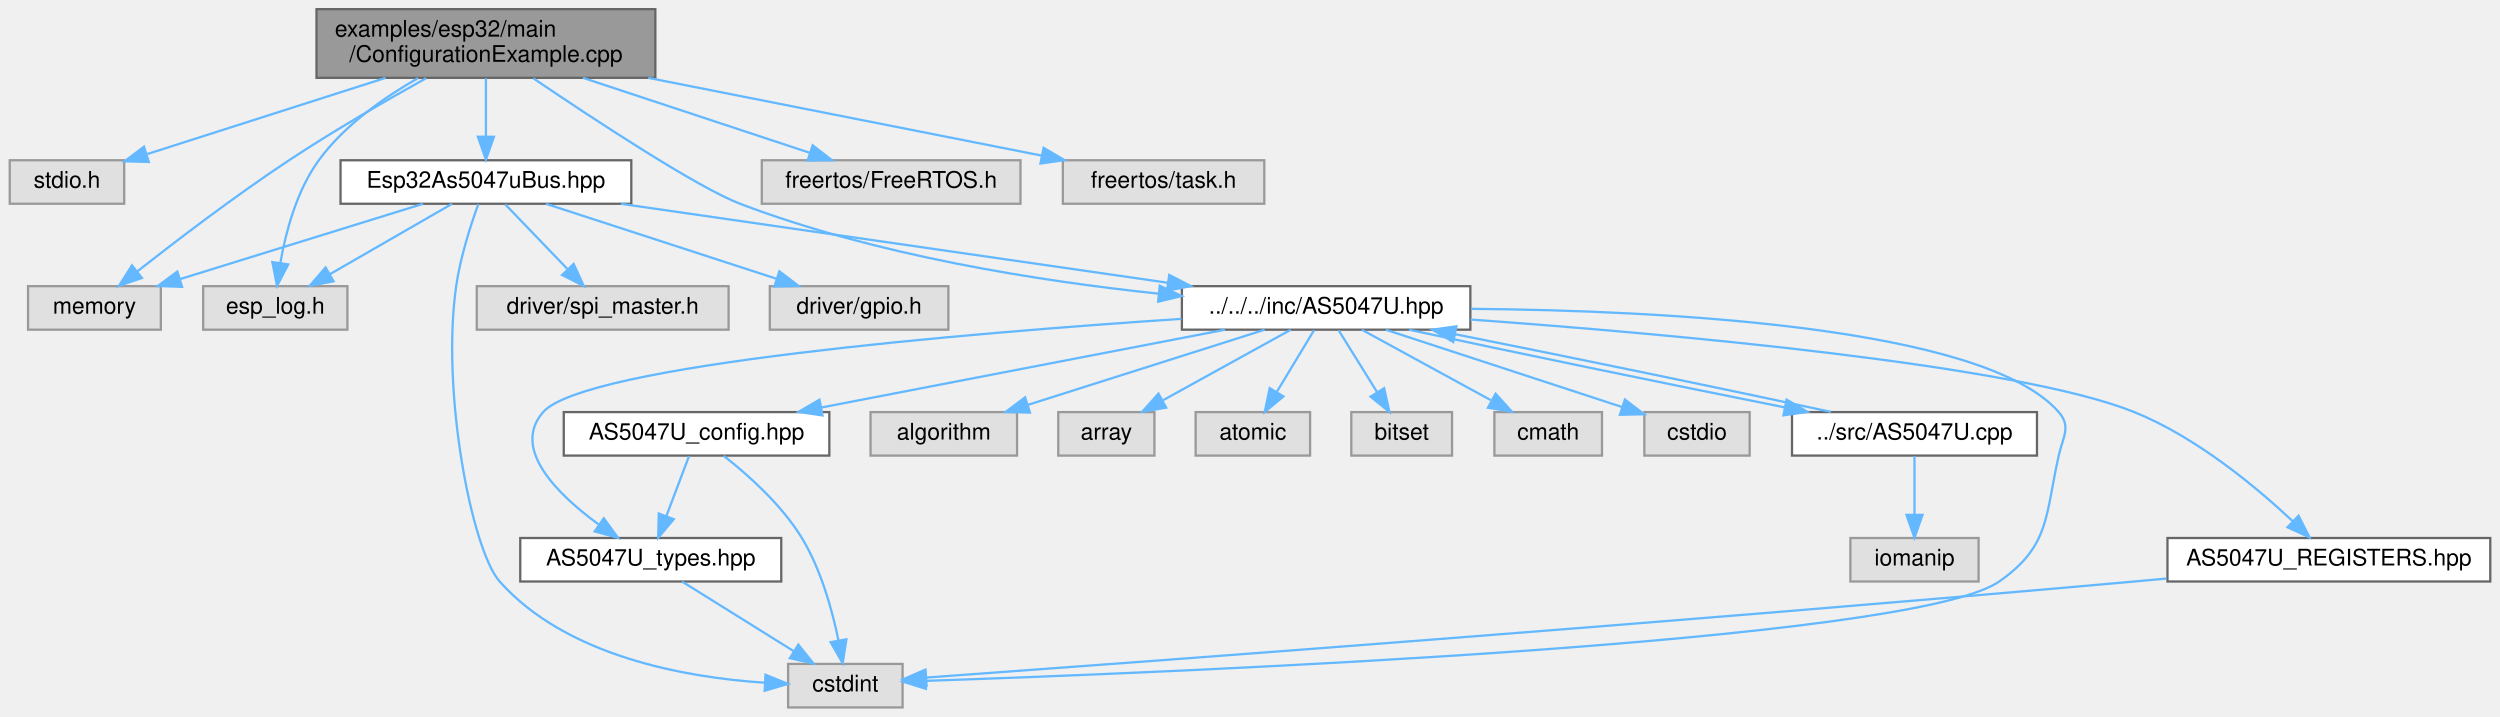
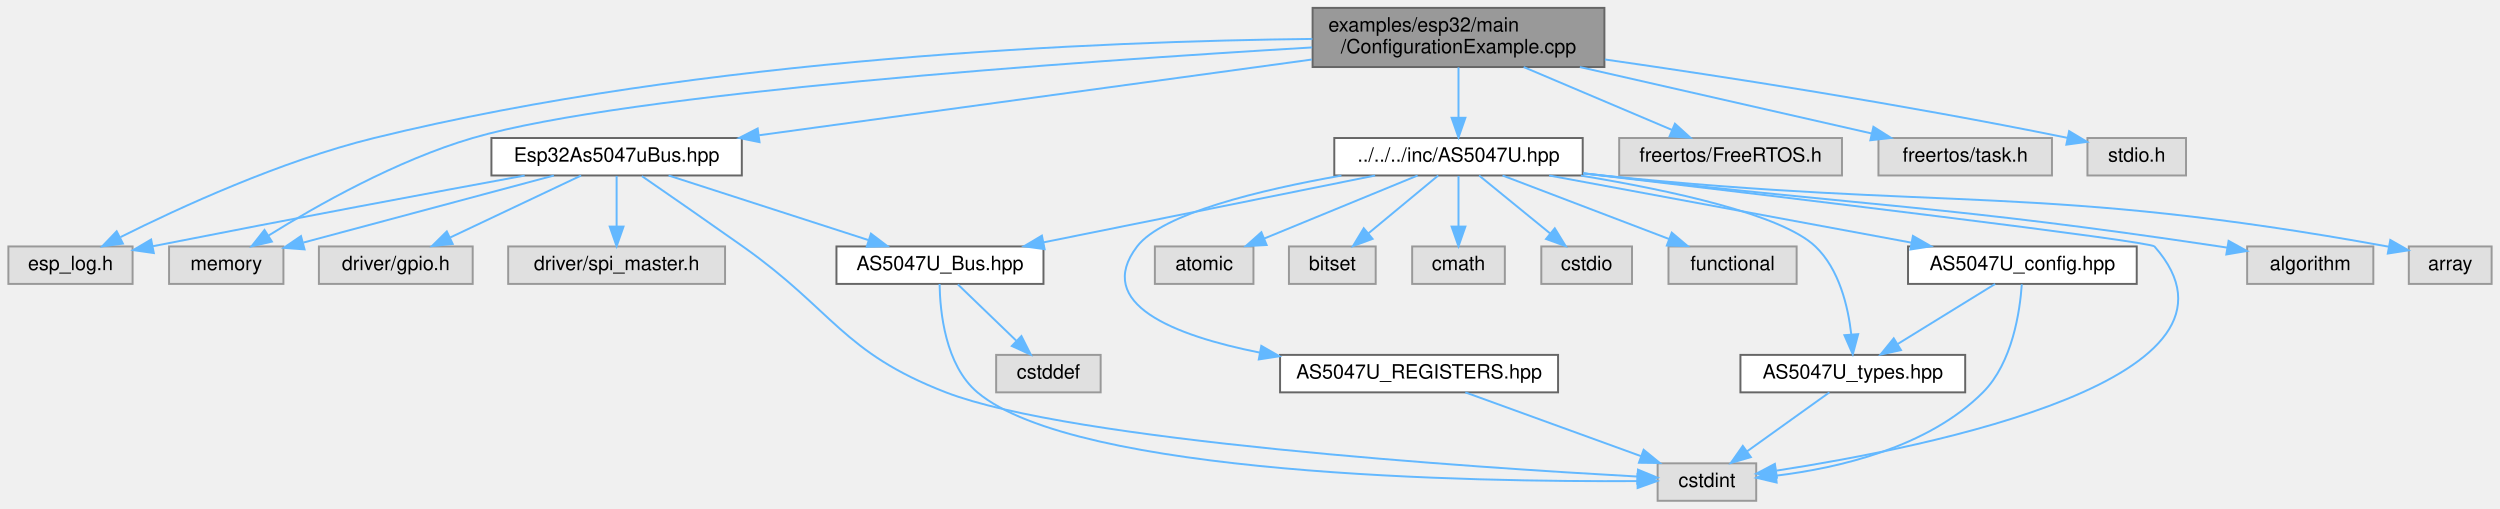
- <svg xmlns="http://www.w3.org/2000/svg" xmlns:xlink="http://www.w3.org/1999/xlink" width="1092pt" height="313pt" viewBox="0.00 0.00 1091.50 313.00">
-   <g id="graph0" class="graph" transform="scale(1 1) rotate(0) translate(4 309)">
+ <svg xmlns="http://www.w3.org/2000/svg" xmlns:xlink="http://www.w3.org/1999/xlink" width="1268pt" height="258pt" viewBox="0.00 0.00 1267.50 258.00">
+   <g id="graph0" class="graph" transform="scale(1 1) rotate(0) translate(4 254)">
    <g id="Node000001" class="node">
      <g id="a_Node000001">
        <a xlink:title="Configuration example with ABI, UVW, and PWM setup.">
-           <polygon fill="#999999" stroke="#666666" points="282,-305 134,-305 134,-275 282,-275 282,-305" />
-           <text text-anchor="start" x="142" y="-293" font-family="Helvetica,sans-Serif" font-size="10.00">examples/esp32/main</text>
-           <text text-anchor="middle" x="208" y="-282" font-family="Helvetica,sans-Serif" font-size="10.00">/ConfigurationExample.cpp</text>
+           <polygon fill="#999999" stroke="#666666" points="809.5,-250 661.5,-250 661.5,-220 809.5,-220 809.5,-250" />
+           <text text-anchor="start" x="669.5" y="-238" font-family="Helvetica,sans-Serif" font-size="10.00">examples/esp32/main</text>
+           <text text-anchor="middle" x="735.5" y="-227" font-family="Helvetica,sans-Serif" font-size="10.00">/ConfigurationExample.cpp</text>
        </a>
      </g>
    </g>
    <g id="Node000002" class="node">
      <g id="a_Node000002">
        <a xlink:title=" ">
-           <polygon fill="#e0e0e0" stroke="#999999" points="50,-239 0,-239 0,-220 50,-220 50,-239" />
-           <text text-anchor="middle" x="25" y="-227" font-family="Helvetica,sans-Serif" font-size="10.00">stdio.h</text>
+           <polygon fill="#e0e0e0" stroke="#999999" points="63,-129 0,-129 0,-110 63,-110 63,-129" />
+           <text text-anchor="middle" x="31.5" y="-117" font-family="Helvetica,sans-Serif" font-size="10.00">esp_log.h</text>
        </a>
      </g>
    </g>
    <g id="edge1_Node000001_Node000002" class="edge">
      <g id="a_edge1_Node000001_Node000002">
        <a xlink:title=" ">
-           <path fill="none" stroke="#63b8ff" d="M164.17,-274.99C132.29,-264.8 89.71,-251.18 60.07,-241.71" />
-           <polygon fill="#63b8ff" stroke="#63b8ff" points="60.76,-238.26 50.17,-238.55 58.63,-244.93 60.76,-238.26" />
+           <path fill="none" stroke="#63b8ff" d="M661.39,-234.26C554.66,-233.07 352.17,-224.94 185.5,-184 138.32,-172.41 86.73,-148.68 56.85,-133.74" />
+           <polygon fill="#63b8ff" stroke="#63b8ff" points="58.09,-130.44 47.59,-129.04 54.92,-136.69 58.09,-130.44" />
        </a>
      </g>
    </g>
    <g id="Node000003" class="node">
      <g id="a_Node000003">
        <a xlink:title=" ">
-           <polygon fill="#e0e0e0" stroke="#999999" points="66,-184 8,-184 8,-165 66,-165 66,-184" />
-           <text text-anchor="middle" x="37" y="-172" font-family="Helvetica,sans-Serif" font-size="10.00">memory</text>
+           <polygon fill="#e0e0e0" stroke="#999999" points="930,-184 817,-184 817,-165 930,-165 930,-184" />
+           <text text-anchor="middle" x="873.5" y="-172" font-family="Helvetica,sans-Serif" font-size="10.00">freertos/FreeRTOS.h</text>
        </a>
      </g>
    </g>
    <g id="edge2_Node000001_Node000003" class="edge">
      <g id="a_edge2_Node000001_Node000003">
        <a xlink:title=" ">
-           <path fill="none" stroke="#63b8ff" d="M181.94,-274.88C164.64,-265.25 141.59,-251.95 122,-239 98.45,-223.43 72.63,-203.74 55.7,-190.45" />
-           <polygon fill="#63b8ff" stroke="#63b8ff" points="57.73,-187.59 47.71,-184.13 53.39,-193.08 57.73,-187.59" />
+           <path fill="none" stroke="#63b8ff" d="M768.55,-219.99C791.48,-210.27 821.74,-197.44 843.88,-188.06" />
+           <polygon fill="#63b8ff" stroke="#63b8ff" points="845.28,-191.26 853.12,-184.14 842.55,-184.82 845.28,-191.26" />
        </a>
      </g>
    </g>
    <g id="Node000004" class="node">
      <g id="a_Node000004">
        <a xlink:title=" ">
-           <polygon fill="#e0e0e0" stroke="#999999" points="441.5,-239 328.5,-239 328.5,-220 441.5,-220 441.5,-239" />
-           <text text-anchor="middle" x="385" y="-227" font-family="Helvetica,sans-Serif" font-size="10.00">freertos/FreeRTOS.h</text>
+           <polygon fill="#e0e0e0" stroke="#999999" points="1036.5,-184 948.5,-184 948.5,-165 1036.5,-165 1036.5,-184" />
+           <text text-anchor="middle" x="992.5" y="-172" font-family="Helvetica,sans-Serif" font-size="10.00">freertos/task.h</text>
        </a>
      </g>
    </g>
    <g id="edge3_Node000001_Node000004" class="edge">
      <g id="a_edge3_Node000001_Node000004">
        <a xlink:title=" ">
-           <path fill="none" stroke="#63b8ff" d="M250.4,-274.99C280.68,-264.98 320.95,-251.67 349.53,-242.22" />
-           <polygon fill="#63b8ff" stroke="#63b8ff" points="350.72,-245.52 359.12,-239.05 348.53,-238.87 350.72,-245.52" />
+           <path fill="none" stroke="#63b8ff" d="M797.06,-219.99C842.47,-209.65 903.35,-195.79 945.02,-186.31" />
+           <polygon fill="#63b8ff" stroke="#63b8ff" points="945.95,-189.69 954.92,-184.05 944.4,-182.86 945.95,-189.69" />
        </a>
      </g>
    </g>
    <g id="Node000005" class="node">
      <g id="a_Node000005">
        <a xlink:title=" ">
-           <polygon fill="#e0e0e0" stroke="#999999" points="548,-239 460,-239 460,-220 548,-220 548,-239" />
-           <text text-anchor="middle" x="504" y="-227" font-family="Helvetica,sans-Serif" font-size="10.00">freertos/task.h</text>
+           <polygon fill="#e0e0e0" stroke="#999999" points="139.5,-129 81.5,-129 81.5,-110 139.5,-110 139.5,-129" />
+           <text text-anchor="middle" x="110.5" y="-117" font-family="Helvetica,sans-Serif" font-size="10.00">memory</text>
        </a>
      </g>
    </g>
    <g id="edge4_Node000001_Node000005" class="edge">
      <g id="a_edge4_Node000001_Node000005">
        <a xlink:title=" ">
-           <path fill="none" stroke="#63b8ff" d="M278.9,-274.99C331.75,-264.54 402.8,-250.5 450.84,-241.01" />
-           <polygon fill="#63b8ff" stroke="#63b8ff" points="451.59,-244.43 460.72,-239.05 450.23,-237.56 451.59,-244.43" />
+           <path fill="none" stroke="#63b8ff" d="M661.26,-229.94C542.03,-222.86 313.36,-206.8 235.5,-184 196.94,-172.71 156.13,-149.57 132.01,-134.57" />
+           <polygon fill="#63b8ff" stroke="#63b8ff" points="133.65,-131.46 123.33,-129.06 129.9,-137.37 133.65,-131.46" />
        </a>
      </g>
    </g>
    <g id="Node000006" class="node">
      <g id="a_Node000006">
        <a xlink:title=" ">
-           <polygon fill="#e0e0e0" stroke="#999999" points="147.5,-184 84.5,-184 84.5,-165 147.5,-165 147.5,-184" />
-           <text text-anchor="middle" x="116" y="-172" font-family="Helvetica,sans-Serif" font-size="10.00">esp_log.h</text>
+           <polygon fill="#e0e0e0" stroke="#999999" points="1104.5,-184 1054.5,-184 1054.5,-165 1104.5,-165 1104.5,-184" />
+           <text text-anchor="middle" x="1079.5" y="-172" font-family="Helvetica,sans-Serif" font-size="10.00">stdio.h</text>
        </a>
      </g>
    </g>
    <g id="edge5_Node000001_Node000006" class="edge">
      <g id="a_edge5_Node000001_Node000006">
        <a xlink:title=" ">
-           <path fill="none" stroke="#63b8ff" d="M178.38,-274.89C163.43,-266.4 146.14,-254.26 135,-239 125.35,-225.78 120.56,-207.66 118.21,-194.16" />
-           <polygon fill="#63b8ff" stroke="#63b8ff" points="121.65,-193.5 116.75,-184.11 114.72,-194.51 121.65,-193.5" />
+           <path fill="none" stroke="#63b8ff" d="M809.73,-223.84C870.4,-215.12 958.56,-201.5 1044.39,-184.08" />
+           <polygon fill="#63b8ff" stroke="#63b8ff" points="1045.21,-187.49 1054.3,-182.05 1043.8,-180.63 1045.21,-187.49" />
        </a>
      </g>
    </g>
    <g id="Node000007" class="node">
      <g id="a_Node000007">
        <a xlink:href="AS5047U_8hpp.html" target="_top" xlink:title="Driver for AMS AS5047U Magnetic Rotary Position Sensor (C++21).">
-           <polygon fill="white" stroke="#666666" points="638,-184 512,-184 512,-165 638,-165 638,-184" />
-           <text text-anchor="middle" x="575" y="-172" font-family="Helvetica,sans-Serif" font-size="10.00">../../../inc/AS5047U.hpp</text>
+           <polygon fill="white" stroke="#666666" points="798.5,-184 672.5,-184 672.5,-165 798.5,-165 798.5,-184" />
+           <text text-anchor="middle" x="735.5" y="-172" font-family="Helvetica,sans-Serif" font-size="10.00">../../../inc/AS5047U.hpp</text>
        </a>
      </g>
    </g>
    <g id="edge6_Node000001_Node000007" class="edge">
      <g id="a_edge6_Node000001_Node000007">
        <a xlink:title=" ">
-           <path fill="none" stroke="#63b8ff" d="M228.73,-274.77C255.39,-256.72 300.45,-227.07 319,-220 378.18,-197.44 449.44,-186.25 501.74,-180.73" />
-           <polygon fill="#63b8ff" stroke="#63b8ff" points="502.33,-184.19 511.93,-179.7 501.63,-177.22 502.33,-184.19" />
+           <path fill="none" stroke="#63b8ff" d="M735.5,-219.84C735.5,-212.21 735.5,-202.7 735.5,-194.45" />
+           <polygon fill="#63b8ff" stroke="#63b8ff" points="739,-194.27 735.5,-184.27 732,-194.27 739,-194.27" />
+         </a>
+       </g>
+     </g>
+     <g id="Node000021" class="node">
+       <g id="a_Node000021">
+         <a xlink:href="Esp32As5047uBus_8hpp.html" target="_top" xlink:title="ESP32 SPI transport implementation for AS5047U driver.">
+           <polygon fill="white" stroke="#666666" points="372,-184 245,-184 245,-165 372,-165 372,-184" />
+           <text text-anchor="middle" x="308.5" y="-172" font-family="Helvetica,sans-Serif" font-size="10.00">Esp32As5047uBus.hpp</text>
+         </a>
+       </g>
+     </g>
+     <g id="edge25_Node000001_Node000021" class="edge">
+       <g id="a_edge25_Node000001_Node000021">
+         <a xlink:title=" ">
+           <path fill="none" stroke="#63b8ff" d="M661.12,-223.81C582.34,-213.02 458.8,-196.09 380.82,-185.41" />
+           <polygon fill="#63b8ff" stroke="#63b8ff" points="380.98,-181.9 370.6,-184.01 380.03,-188.83 380.98,-181.9" />
+         </a>
+       </g>
+     </g>
+     <g id="Node000008" class="node">
+       <g id="a_Node000008">
+         <a xlink:href="AS5047U__Bus_8hpp.html" target="_top" xlink:title="CRTP-based SPI bus interface for AS5047U driver.">
+           <polygon fill="white" stroke="#666666" points="525,-129 420,-129 420,-110 525,-110 525,-129" />
+           <text text-anchor="middle" x="472.5" y="-117" font-family="Helvetica,sans-Serif" font-size="10.00">AS5047U_Bus.hpp</text>
+         </a>
+       </g>
+     </g>
+     <g id="edge7_Node000007_Node000008" class="edge">
+       <g id="a_edge7_Node000007_Node000008">
+         <a xlink:title=" ">
+           <path fill="none" stroke="#63b8ff" d="M693.24,-164.98C647.46,-155.76 574.36,-141.03 524.95,-131.07" />
+           <polygon fill="#63b8ff" stroke="#63b8ff" points="525.58,-127.63 515.09,-129.08 524.2,-134.49 525.58,-127.63" />
+         </a>
+       </g>
+     </g>
+     <g id="Node000010" class="node">
+       <g id="a_Node000010">
+         <a xlink:title=" ">
+           <polygon fill="#e0e0e0" stroke="#999999" points="886.5,-19 836.5,-19 836.5,0 886.5,0 886.5,-19" />
+           <text text-anchor="middle" x="861.5" y="-7" font-family="Helvetica,sans-Serif" font-size="10.00">cstdint</text>
+         </a>
+       </g>
+     </g>
+     <g id="edge17_Node000007_Node000010" class="edge">
+       <g id="a_edge17_Node000007_Node000010">
+         <a xlink:title=" ">
+           <path fill="none" stroke="#63b8ff" d="M798.9,-166.04C899.86,-154.08 1086.12,-131.7 1088.5,-129 1147.54,-62.04 974.29,-27.22 896.84,-15.31" />
+           <polygon fill="#63b8ff" stroke="#63b8ff" points="896.99,-11.8 886.58,-13.78 895.96,-18.72 896.99,-11.8" />
+         </a>
+       </g>
+     </g>
+     <g id="Node000011" class="node">
+       <g id="a_Node000011">
+         <a xlink:href="AS5047U__REGISTERS_8hpp.html" target="_top" xlink:title="Register definitions for the AS5047U Rotary Position Sensor.">
+           <polygon fill="white" stroke="#666666" points="786,-74 645,-74 645,-55 786,-55 786,-74" />
+           <text text-anchor="middle" x="715.5" y="-62" font-family="Helvetica,sans-Serif" font-size="10.00">AS5047U_REGISTERS.hpp</text>
+         </a>
+       </g>
+     </g>
+     <g id="edge10_Node000007_Node000011" class="edge">
+       <g id="a_edge10_Node000007_Node000011">
+         <a xlink:title=" ">
+           <path fill="none" stroke="#63b8ff" d="M676.13,-164.96C634.94,-157.68 585.27,-145.73 572.5,-129 550.28,-99.9 591.11,-83.84 634.75,-75.15" />
+           <polygon fill="#63b8ff" stroke="#63b8ff" points="635.49,-78.58 644.68,-73.31 634.21,-71.69 635.49,-78.58" />
+         </a>
+       </g>
+     </g>
+     <g id="Node000012" class="node">
+       <g id="a_Node000012">
+         <a xlink:title=" ">
+           <polygon fill="#e0e0e0" stroke="#999999" points="1199.5,-129 1135.5,-129 1135.5,-110 1199.5,-110 1199.5,-129" />
+           <text text-anchor="middle" x="1167.5" y="-117" font-family="Helvetica,sans-Serif" font-size="10.00">algorithm</text>
+         </a>
+       </g>
+     </g>
+     <g id="edge12_Node000007_Node000012" class="edge">
+       <g id="a_edge12_Node000007_Node000012">
+         <a xlink:title=" ">
+           <path fill="none" stroke="#63b8ff" d="M798.81,-166.12C802.09,-165.74 805.33,-165.37 808.5,-165 947.6,-148.9 983.02,-149.73 1121.5,-129 1122.77,-128.81 1124.05,-128.61 1125.34,-128.41" />
+           <polygon fill="#63b8ff" stroke="#63b8ff" points="1126.09,-131.83 1135.38,-126.72 1124.94,-124.93 1126.09,-131.83" />
+         </a>
+       </g>
+     </g>
+     <g id="Node000013" class="node">
+       <g id="a_Node000013">
+         <a xlink:title=" ">
+           <polygon fill="#e0e0e0" stroke="#999999" points="1259.5,-129 1217.5,-129 1217.5,-110 1259.5,-110 1259.5,-129" />
+           <text text-anchor="middle" x="1238.5" y="-117" font-family="Helvetica,sans-Serif" font-size="10.00">array</text>
+         </a>
+       </g>
+     </g>
+     <g id="edge13_Node000007_Node000013" class="edge">
+       <g id="a_edge13_Node000007_Node000013">
+         <a xlink:title=" ">
+           <path fill="none" stroke="#63b8ff" d="M798.8,-166.03C802.08,-165.67 805.33,-165.33 808.5,-165 982.85,-147.01 1031.24,-160.95 1207.45,-128.85" />
+           <polygon fill="#63b8ff" stroke="#63b8ff" points="1208.11,-132.29 1217.31,-127.03 1206.84,-125.4 1208.11,-132.29" />
+         </a>
+       </g>
+     </g>
+     <g id="Node000014" class="node">
+       <g id="a_Node000014">
+         <a xlink:title=" ">
+           <polygon fill="#e0e0e0" stroke="#999999" points="631.5,-129 581.5,-129 581.5,-110 631.5,-110 631.5,-129" />
+           <text text-anchor="middle" x="606.5" y="-117" font-family="Helvetica,sans-Serif" font-size="10.00">atomic</text>
+         </a>
+       </g>
+     </g>
+     <g id="edge14_Node000007_Node000014" class="edge">
+       <g id="a_edge14_Node000007_Node000014">
+         <a xlink:title=" ">
+           <path fill="none" stroke="#63b8ff" d="M714.77,-164.98C693.74,-156.34 660.95,-142.87 636.96,-133.02" />
+           <polygon fill="#63b8ff" stroke="#63b8ff" points="638.18,-129.73 627.6,-129.17 635.52,-136.21 638.18,-129.73" />
+         </a>
+       </g>
+     </g>
+     <g id="Node000015" class="node">
+       <g id="a_Node000015">
+         <a xlink:title=" ">
+           <polygon fill="#e0e0e0" stroke="#999999" points="693.5,-129 649.5,-129 649.5,-110 693.5,-110 693.5,-129" />
+           <text text-anchor="middle" x="671.5" y="-117" font-family="Helvetica,sans-Serif" font-size="10.00">bitset</text>
+         </a>
+       </g>
+     </g>
+     <g id="edge15_Node000007_Node000015" class="edge">
+       <g id="a_edge15_Node000007_Node000015">
+         <a xlink:title=" ">
+           <path fill="none" stroke="#63b8ff" d="M725.22,-164.98C715.66,-157.07 701.22,-145.11 689.72,-135.58" />
+           <polygon fill="#63b8ff" stroke="#63b8ff" points="691.9,-132.85 681.97,-129.17 687.44,-138.24 691.9,-132.85" />
+         </a>
+       </g>
+     </g>
+     <g id="Node000016" class="node">
+       <g id="a_Node000016">
+         <a xlink:title=" ">
+           <polygon fill="#e0e0e0" stroke="#999999" points="759,-129 712,-129 712,-110 759,-110 759,-129" />
+           <text text-anchor="middle" x="735.5" y="-117" font-family="Helvetica,sans-Serif" font-size="10.00">cmath</text>
+         </a>
+       </g>
+     </g>
+     <g id="edge16_Node000007_Node000016" class="edge">
+       <g id="a_edge16_Node000007_Node000016">
+         <a xlink:title=" ">
+           <path fill="none" stroke="#63b8ff" d="M735.5,-164.75C735.5,-157.8 735.5,-147.85 735.5,-139.13" />
+           <polygon fill="#63b8ff" stroke="#63b8ff" points="739,-139.09 735.5,-129.09 732,-139.09 739,-139.09" />
+         </a>
+       </g>
+     </g>
+     <g id="Node000017" class="node">
+       <g id="a_Node000017">
+         <a xlink:title=" ">
+           <polygon fill="#e0e0e0" stroke="#999999" points="823.5,-129 777.5,-129 777.5,-110 823.5,-110 823.5,-129" />
+           <text text-anchor="middle" x="800.5" y="-117" font-family="Helvetica,sans-Serif" font-size="10.00">cstdio</text>
+         </a>
+       </g>
+     </g>
+     <g id="edge18_Node000007_Node000017" class="edge">
+       <g id="a_edge18_Node000007_Node000017">
+         <a xlink:title=" ">
+           <path fill="none" stroke="#63b8ff" d="M745.94,-164.98C755.65,-157.07 770.32,-145.11 782,-135.58" />
+           <polygon fill="#63b8ff" stroke="#63b8ff" points="784.33,-138.2 789.87,-129.17 779.9,-132.78 784.33,-138.2" />
+         </a>
+       </g>
+     </g>
+     <g id="Node000018" class="node">
+       <g id="a_Node000018">
+         <a xlink:title=" ">
+           <polygon fill="#e0e0e0" stroke="#999999" points="907,-129 842,-129 842,-110 907,-110 907,-129" />
+           <text text-anchor="middle" x="874.5" y="-117" font-family="Helvetica,sans-Serif" font-size="10.00">functional</text>
+         </a>
+       </g>
+     </g>
+     <g id="edge19_Node000007_Node000018" class="edge">
+       <g id="a_edge19_Node000007_Node000018">
+         <a xlink:title=" ">
+           <path fill="none" stroke="#63b8ff" d="M757.83,-164.98C780.7,-156.27 816.46,-142.63 842.36,-132.75" />
+           <polygon fill="#63b8ff" stroke="#63b8ff" points="843.66,-136 851.76,-129.17 841.17,-129.46 843.66,-136" />
+         </a>
+       </g>
+     </g>
+     <g id="Node000019" class="node">
+       <g id="a_Node000019">
+         <a xlink:href="AS5047U__types_8hpp.html" target="_top" xlink:title="Type definitions for the AS5047U driver.">
+           <polygon fill="white" stroke="#666666" points="992.5,-74 878.5,-74 878.5,-55 992.5,-55 992.5,-74" />
+           <text text-anchor="middle" x="935.5" y="-62" font-family="Helvetica,sans-Serif" font-size="10.00">AS5047U_types.hpp</text>
+         </a>
+       </g>
+     </g>
+     <g id="edge20_Node000007_Node000019" class="edge">
+       <g id="a_edge20_Node000007_Node000019">
+         <a xlink:title=" ">
+           <path fill="none" stroke="#63b8ff" d="M797.56,-164.93C842.92,-157.47 899.39,-145.28 916.5,-129 928.6,-117.48 933.09,-98.61 934.71,-84.42" />
+           <polygon fill="#63b8ff" stroke="#63b8ff" points="938.21,-84.52 935.48,-74.28 931.23,-83.99 938.21,-84.52" />
        </a>
      </g>
    </g>
    <g id="Node000020" class="node">
      <g id="a_Node000020">
-         <a xlink:href="Esp32As5047uBus_8hpp.html" target="_top" xlink:title="ESP32 SPI transport implementation for AS5047U driver.">
-           <polygon fill="white" stroke="#666666" points="271.5,-239 144.5,-239 144.5,-220 271.5,-220 271.5,-239" />
-           <text text-anchor="middle" x="208" y="-227" font-family="Helvetica,sans-Serif" font-size="10.00">Esp32As5047uBus.hpp</text>
-         </a>
-       </g>
-     </g>
-     <g id="edge24_Node000001_Node000020" class="edge">
-       <g id="a_edge24_Node000001_Node000020">
-         <a xlink:title=" ">
-           <path fill="none" stroke="#63b8ff" d="M208,-274.84C208,-267.21 208,-257.7 208,-249.45" />
-           <polygon fill="#63b8ff" stroke="#63b8ff" points="211.5,-249.27 208,-239.27 204.5,-249.27 211.5,-249.27" />
-         </a>
-       </g>
-     </g>
-     <g id="Node000008" class="node">
-       <g id="a_Node000008">
-         <a xlink:href="AS5047U__REGISTERS_8hpp.html" target="_top" xlink:title="Register definitions for the AS5047U Rotary Position Sensor.">
-           <polygon fill="white" stroke="#666666" points="1083.5,-74 942.5,-74 942.5,-55 1083.5,-55 1083.5,-74" />
-           <text text-anchor="middle" x="1013" y="-62" font-family="Helvetica,sans-Serif" font-size="10.00">AS5047U_REGISTERS.hpp</text>
-         </a>
-       </g>
-     </g>
-     <g id="edge7_Node000007_Node000008" class="edge">
-       <g id="a_edge7_Node000007_Node000008">
-         <a xlink:title=" ">
-           <path fill="none" stroke="#63b8ff" d="M638.05,-169.43C725,-163.16 876.8,-149.66 928,-129 955.06,-118.08 981.17,-96.37 997.15,-81.39" />
-           <polygon fill="#63b8ff" stroke="#63b8ff" points="999.77,-83.73 1004.54,-74.27 994.91,-78.69 999.77,-83.73" />
+         <a xlink:href="AS5047U__config_8hpp.html" target="_top" xlink:title=" ">
+           <polygon fill="white" stroke="#666666" points="1079.5,-129 963.5,-129 963.5,-110 1079.5,-110 1079.5,-129" />
+           <text text-anchor="middle" x="1021.5" y="-117" font-family="Helvetica,sans-Serif" font-size="10.00">AS5047U_config.hpp</text>
+         </a>
+       </g>
+     </g>
+     <g id="edge22_Node000007_Node000020" class="edge">
+       <g id="a_edge22_Node000007_Node000020">
+         <a xlink:title=" ">
+           <path fill="none" stroke="#63b8ff" d="M781.45,-164.98C831.44,-155.72 911.39,-140.9 965.14,-130.94" />
+           <polygon fill="#63b8ff" stroke="#63b8ff" points="965.99,-134.35 975.19,-129.08 964.72,-127.46 965.99,-134.35" />
        </a>
      </g>
    </g>
    <g id="Node000009" class="node">
      <g id="a_Node000009">
        <a xlink:title=" ">
-           <polygon fill="#e0e0e0" stroke="#999999" points="390,-19 340,-19 340,0 390,0 390,-19" />
-           <text text-anchor="middle" x="365" y="-7" font-family="Helvetica,sans-Serif" font-size="10.00">cstdint</text>
-         </a>
-       </g>
-     </g>
-     <g id="edge14_Node000007_Node000009" class="edge">
-       <g id="a_edge14_Node000007_Node000009">
-         <a xlink:title=" ">
-           <path fill="none" stroke="#63b8ff" d="M638.3,-174.1C721.91,-173.38 862.41,-166.44 895,-129 900.54,-122.63 896.85,-118.24 895,-110 889.08,-83.62 891.18,-70.46 869,-55 830.68,-28.3 508.21,-15.25 400.14,-11.6" />
-           <polygon fill="#63b8ff" stroke="#63b8ff" points="400.18,-8.1 390.07,-11.26 399.95,-15.09 400.18,-8.1" />
-         </a>
-       </g>
-     </g>
-     <g id="Node000010" class="node">
-       <g id="a_Node000010">
-         <a xlink:title=" ">
-           <polygon fill="#e0e0e0" stroke="#999999" points="440,-129 376,-129 376,-110 440,-110 440,-129" />
-           <text text-anchor="middle" x="408" y="-117" font-family="Helvetica,sans-Serif" font-size="10.00">algorithm</text>
-         </a>
-       </g>
-     </g>
-     <g id="edge9_Node000007_Node000010" class="edge">
-       <g id="a_edge9_Node000007_Node000010">
-         <a xlink:title=" ">
-           <path fill="none" stroke="#63b8ff" d="M548.17,-164.98C520.13,-156.09 475.95,-142.07 444.7,-132.15" />
-           <polygon fill="#63b8ff" stroke="#63b8ff" points="445.63,-128.77 435.04,-129.08 443.51,-135.44 445.63,-128.77" />
-         </a>
-       </g>
-     </g>
-     <g id="Node000011" class="node">
-       <g id="a_Node000011">
-         <a xlink:title=" ">
-           <polygon fill="#e0e0e0" stroke="#999999" points="500,-129 458,-129 458,-110 500,-110 500,-129" />
-           <text text-anchor="middle" x="479" y="-117" font-family="Helvetica,sans-Serif" font-size="10.00">array</text>
-         </a>
-       </g>
-     </g>
-     <g id="edge10_Node000007_Node000011" class="edge">
-       <g id="a_edge10_Node000007_Node000011">
-         <a xlink:title=" ">
-           <path fill="none" stroke="#63b8ff" d="M559.58,-164.98C544.55,-156.69 521.46,-143.94 503.84,-134.22" />
-           <polygon fill="#63b8ff" stroke="#63b8ff" points="505.15,-130.94 494.7,-129.17 501.77,-137.07 505.15,-130.94" />
-         </a>
-       </g>
-     </g>
-     <g id="Node000012" class="node">
-       <g id="a_Node000012">
-         <a xlink:title=" ">
-           <polygon fill="#e0e0e0" stroke="#999999" points="568,-129 518,-129 518,-110 568,-110 568,-129" />
-           <text text-anchor="middle" x="543" y="-117" font-family="Helvetica,sans-Serif" font-size="10.00">atomic</text>
-         </a>
-       </g>
-     </g>
-     <g id="edge11_Node000007_Node000012" class="edge">
-       <g id="a_edge11_Node000007_Node000012">
-         <a xlink:title=" ">
-           <path fill="none" stroke="#63b8ff" d="M569.72,-164.75C565.29,-157.42 558.84,-146.73 553.38,-137.7" />
-           <polygon fill="#63b8ff" stroke="#63b8ff" points="556.35,-135.84 548.19,-129.09 550.36,-139.46 556.35,-135.84" />
-         </a>
-       </g>
-     </g>
-     <g id="Node000013" class="node">
-       <g id="a_Node000013">
-         <a xlink:title=" ">
-           <polygon fill="#e0e0e0" stroke="#999999" points="630,-129 586,-129 586,-110 630,-110 630,-129" />
-           <text text-anchor="middle" x="608" y="-117" font-family="Helvetica,sans-Serif" font-size="10.00">bitset</text>
-         </a>
-       </g>
-     </g>
-     <g id="edge12_Node000007_Node000013" class="edge">
-       <g id="a_edge12_Node000007_Node000013">
-         <a xlink:title=" ">
-           <path fill="none" stroke="#63b8ff" d="M580.45,-164.75C585.01,-157.42 591.67,-146.73 597.29,-137.7" />
-           <polygon fill="#63b8ff" stroke="#63b8ff" points="600.34,-139.43 602.65,-129.09 594.4,-135.73 600.34,-139.43" />
-         </a>
-       </g>
-     </g>
-     <g id="Node000014" class="node">
-       <g id="a_Node000014">
-         <a xlink:title=" ">
-           <polygon fill="#e0e0e0" stroke="#999999" points="695.5,-129 648.5,-129 648.5,-110 695.5,-110 695.5,-129" />
-           <text text-anchor="middle" x="672" y="-117" font-family="Helvetica,sans-Serif" font-size="10.00">cmath</text>
-         </a>
-       </g>
-     </g>
-     <g id="edge13_Node000007_Node000014" class="edge">
-       <g id="a_edge13_Node000007_Node000014">
-         <a xlink:title=" ">
-           <path fill="none" stroke="#63b8ff" d="M590.58,-164.98C605.77,-156.69 629.1,-143.94 646.9,-134.22" />
-           <polygon fill="#63b8ff" stroke="#63b8ff" points="649.03,-137.04 656.13,-129.17 645.68,-130.89 649.03,-137.04" />
-         </a>
-       </g>
-     </g>
-     <g id="Node000015" class="node">
-       <g id="a_Node000015">
-         <a xlink:title=" ">
-           <polygon fill="#e0e0e0" stroke="#999999" points="760,-129 714,-129 714,-110 760,-110 760,-129" />
-           <text text-anchor="middle" x="737" y="-117" font-family="Helvetica,sans-Serif" font-size="10.00">cstdio</text>
-         </a>
-       </g>
-     </g>
-     <g id="edge15_Node000007_Node000015" class="edge">
-       <g id="a_edge15_Node000007_Node000015">
-         <a xlink:title=" ">
-           <path fill="none" stroke="#63b8ff" d="M601.03,-164.98C629.07,-155.81 673.76,-141.19 704.19,-131.23" />
-           <polygon fill="#63b8ff" stroke="#63b8ff" points="705.51,-134.49 713.92,-128.05 703.33,-127.83 705.51,-134.49" />
-         </a>
-       </g>
-     </g>
-     <g id="Node000016" class="node">
-       <g id="a_Node000016">
-         <a xlink:href="AS5047U__types_8hpp.html" target="_top" xlink:title="Type definitions for the AS5047U driver.">
-           <polygon fill="white" stroke="#666666" points="337,-74 223,-74 223,-55 337,-55 337,-74" />
-           <text text-anchor="middle" x="280" y="-62" font-family="Helvetica,sans-Serif" font-size="10.00">AS5047U_types.hpp</text>
-         </a>
-       </g>
-     </g>
-     <g id="edge16_Node000007_Node000016" class="edge">
-       <g id="a_edge16_Node000007_Node000016">
-         <a xlink:title=" ">
-           <path fill="none" stroke="#63b8ff" d="M511.84,-169.73C418.07,-163.48 251.08,-149.58 233,-129 219,-113.06 239.08,-93.2 257.16,-79.97" />
-           <polygon fill="#63b8ff" stroke="#63b8ff" points="259.49,-82.63 265.72,-74.06 255.51,-76.87 259.49,-82.63" />
-         </a>
-       </g>
-     </g>
-     <g id="Node000017" class="node">
-       <g id="a_Node000017">
-         <a xlink:href="AS5047U__config_8hpp.html" target="_top" xlink:title=" ">
-           <polygon fill="white" stroke="#666666" points="358,-129 242,-129 242,-110 358,-110 358,-129" />
-           <text text-anchor="middle" x="300" y="-117" font-family="Helvetica,sans-Serif" font-size="10.00">AS5047U_config.hpp</text>
-         </a>
-       </g>
-     </g>
-     <g id="edge18_Node000007_Node000017" class="edge">
-       <g id="a_edge18_Node000007_Node000017">
-         <a xlink:title=" ">
-           <path fill="none" stroke="#63b8ff" d="M530.82,-164.98C482.85,-155.74 406.19,-140.97 354.52,-131.01" />
-           <polygon fill="#63b8ff" stroke="#63b8ff" points="355.01,-127.54 344.53,-129.08 353.69,-134.41 355.01,-127.54" />
-         </a>
-       </g>
-     </g>
-     <g id="Node000018" class="node">
-       <g id="a_Node000018">
-         <a xlink:href="AS5047U_8cpp.html" target="_top" xlink:title=" ">
-           <polygon fill="white" stroke="#666666" points="885.5,-129 778.5,-129 778.5,-110 885.5,-110 885.5,-129" />
-           <text text-anchor="middle" x="832" y="-117" font-family="Helvetica,sans-Serif" font-size="10.00">../src/AS5047U.cpp</text>
-         </a>
-       </g>
-     </g>
-     <g id="edge21_Node000007_Node000018" class="edge">
-       <g id="a_edge21_Node000007_Node000018">
-         <a xlink:title=" ">
-           <path fill="none" stroke="#63b8ff" d="M611.18,-164.98C653.88,-155.76 725.18,-141.03 775.23,-131.07" />
-           <polygon fill="#63b8ff" stroke="#63b8ff" points="776.13,-134.46 785.26,-129.08 774.77,-127.59 776.13,-134.46" />
+           <polygon fill="#e0e0e0" stroke="#999999" points="554,-74 501,-74 501,-55 554,-55 554,-74" />
+           <text text-anchor="middle" x="527.5" y="-62" font-family="Helvetica,sans-Serif" font-size="10.00">cstddef</text>
        </a>
      </g>
    </g>
    <g id="edge8_Node000008_Node000009" class="edge">
      <g id="a_edge8_Node000008_Node000009">
        <a xlink:title=" ">
-           <path fill="none" stroke="#63b8ff" d="M942.05,-56.29C937.3,-55.85 932.58,-55.41 928,-55 728.58,-37.15 489.09,-19.46 400.33,-13.04" />
-           <polygon fill="#63b8ff" stroke="#63b8ff" points="400.49,-9.54 390.27,-12.31 399.99,-16.52 400.49,-9.54" />
-         </a>
-       </g>
-     </g>
-     <g id="edge17_Node000016_Node000009" class="edge">
-       <g id="a_edge17_Node000016_Node000009">
-         <a xlink:title=" ">
-           <path fill="none" stroke="#63b8ff" d="M293.66,-54.98C306.84,-46.77 327.03,-34.18 342.57,-24.49" />
-           <polygon fill="#63b8ff" stroke="#63b8ff" points="344.46,-27.43 351.09,-19.17 340.76,-21.49 344.46,-27.43" />
-         </a>
-       </g>
-     </g>
-     <g id="edge19_Node000017_Node000009" class="edge">
-       <g id="a_edge19_Node000017_Node000009">
-         <a xlink:title=" ">
-           <path fill="none" stroke="#63b8ff" d="M311.85,-109.9C322.27,-101.75 337.11,-88.62 346,-74 354.41,-60.17 359.31,-42.38 362.02,-29.14" />
-           <polygon fill="#63b8ff" stroke="#63b8ff" points="365.47,-29.75 363.82,-19.29 358.58,-28.5 365.47,-29.75" />
-         </a>
-       </g>
-     </g>
-     <g id="edge20_Node000017_Node000016" class="edge">
-       <g id="a_edge20_Node000017_Node000016">
-         <a xlink:title=" ">
-           <path fill="none" stroke="#63b8ff" d="M296.7,-109.75C294.02,-102.65 290.15,-92.4 286.81,-83.56" />
-           <polygon fill="#63b8ff" stroke="#63b8ff" points="290.05,-82.21 283.24,-74.09 283.5,-84.68 290.05,-82.21" />
-         </a>
-       </g>
-     </g>
-     <g id="edge22_Node000018_Node000007" class="edge">
-       <g id="a_edge22_Node000018_Node000007">
-         <a xlink:title=" ">
-           <path fill="none" stroke="#63b8ff" d="M795.51,-129.08C752.68,-138.33 681.36,-153.07 631.41,-163" />
-           <polygon fill="#63b8ff" stroke="#63b8ff" points="630.54,-159.61 621.41,-164.98 631.9,-166.47 630.54,-159.61" />
-         </a>
-       </g>
-     </g>
-     <g id="Node000019" class="node">
-       <g id="a_Node000019">
-         <a xlink:title=" ">
-           <polygon fill="#e0e0e0" stroke="#999999" points="860,-74 804,-74 804,-55 860,-55 860,-74" />
-           <text text-anchor="middle" x="832" y="-62" font-family="Helvetica,sans-Serif" font-size="10.00">iomanip</text>
-         </a>
-       </g>
-     </g>
-     <g id="edge23_Node000018_Node000019" class="edge">
-       <g id="a_edge23_Node000018_Node000019">
-         <a xlink:title=" ">
-           <path fill="none" stroke="#63b8ff" d="M832,-109.75C832,-102.8 832,-92.85 832,-84.13" />
-           <polygon fill="#63b8ff" stroke="#63b8ff" points="835.5,-84.09 832,-74.09 828.5,-84.09 835.5,-84.09" />
-         </a>
-       </g>
-     </g>
-     <g id="edge30_Node000020_Node000003" class="edge">
-       <g id="a_edge30_Node000020_Node000003">
-         <a xlink:title=" ">
-           <path fill="none" stroke="#63b8ff" d="M180.53,-219.98C151.82,-211.09 106.58,-197.07 74.58,-187.15" />
-           <polygon fill="#63b8ff" stroke="#63b8ff" points="75.28,-183.7 64.69,-184.08 73.2,-190.39 75.28,-183.7" />
-         </a>
-       </g>
-     </g>
-     <g id="edge28_Node000020_Node000006" class="edge">
-       <g id="a_edge28_Node000020_Node000006">
-         <a xlink:title=" ">
-           <path fill="none" stroke="#63b8ff" d="M193.22,-219.98C178.82,-211.69 156.69,-198.94 139.81,-189.22" />
-           <polygon fill="#63b8ff" stroke="#63b8ff" points="141.46,-186.13 131.05,-184.17 137.97,-192.19 141.46,-186.13" />
-         </a>
-       </g>
-     </g>
-     <g id="edge25_Node000020_Node000007" class="edge">
-       <g id="a_edge25_Node000020_Node000007">
-         <a xlink:title=" ">
-           <path fill="none" stroke="#63b8ff" d="M266.96,-219.98C332.14,-210.57 437.01,-195.43 505.97,-185.47" />
-           <polygon fill="#63b8ff" stroke="#63b8ff" points="506.48,-188.93 515.88,-184.04 505.48,-182 506.48,-188.93" />
-         </a>
-       </g>
-     </g>
-     <g id="edge29_Node000020_Node000009" class="edge">
-       <g id="a_edge29_Node000020_Node000009">
-         <a xlink:title=" ">
-           <path fill="none" stroke="#63b8ff" d="M204.66,-219.8C201.45,-210.94 196.82,-196.75 195,-184 188.38,-137.75 201.89,-68.6 214,-55 243.16,-22.26 295.06,-13.08 329.76,-10.79" />
-           <polygon fill="#63b8ff" stroke="#63b8ff" points="330.11,-14.27 339.93,-10.28 329.76,-7.28 330.11,-14.27" />
-         </a>
-       </g>
-     </g>
-     <g id="Node000021" class="node">
-       <g id="a_Node000021">
-         <a xlink:title=" ">
-           <polygon fill="#e0e0e0" stroke="#999999" points="314,-184 204,-184 204,-165 314,-165 314,-184" />
-           <text text-anchor="middle" x="259" y="-172" font-family="Helvetica,sans-Serif" font-size="10.00">driver/spi_master.h</text>
-         </a>
-       </g>
-     </g>
-     <g id="edge26_Node000020_Node000021" class="edge">
-       <g id="a_edge26_Node000020_Node000021">
-         <a xlink:title=" ">
-           <path fill="none" stroke="#63b8ff" d="M216.42,-219.75C223.77,-212.11 234.63,-200.82 243.54,-191.56" />
-           <polygon fill="#63b8ff" stroke="#63b8ff" points="246.32,-193.72 250.74,-184.09 241.28,-188.87 246.32,-193.72" />
+           <path fill="none" stroke="#63b8ff" d="M481.58,-109.75C489.59,-102.03 501.46,-90.6 511.12,-81.28" />
+           <polygon fill="#63b8ff" stroke="#63b8ff" points="513.81,-83.55 518.59,-74.09 508.96,-78.51 513.81,-83.55" />
+         </a>
+       </g>
+     </g>
+     <g id="edge9_Node000008_Node000010" class="edge">
+       <g id="a_edge9_Node000008_Node000010">
+         <a xlink:title=" ">
+           <path fill="none" stroke="#63b8ff" d="M472.31,-109.95C472.52,-96.06 475.13,-68.79 491.5,-55 541.58,-12.83 743.71,-9.52 826.19,-9.99" />
+           <polygon fill="#63b8ff" stroke="#63b8ff" points="826.3,-13.49 836.33,-10.07 826.35,-6.49 826.3,-13.49" />
+         </a>
+       </g>
+     </g>
+     <g id="edge11_Node000011_Node000010" class="edge">
+       <g id="a_edge11_Node000011_Node000010">
+         <a xlink:title=" ">
+           <path fill="none" stroke="#63b8ff" d="M738.96,-54.98C763.08,-46.23 800.87,-32.51 828.1,-22.62" />
+           <polygon fill="#63b8ff" stroke="#63b8ff" points="829.41,-25.87 837.62,-19.17 827.02,-19.29 829.41,-25.87" />
+         </a>
+       </g>
+     </g>
+     <g id="edge21_Node000019_Node000010" class="edge">
+       <g id="a_edge21_Node000019_Node000010">
+         <a xlink:title=" ">
+           <path fill="none" stroke="#63b8ff" d="M923.61,-54.98C912.35,-46.92 895.21,-34.65 881.79,-25.03" />
+           <polygon fill="#63b8ff" stroke="#63b8ff" points="883.77,-22.15 873.61,-19.17 879.7,-27.84 883.77,-22.15" />
+         </a>
+       </g>
+     </g>
+     <g id="edge23_Node000020_Node000010" class="edge">
+       <g id="a_edge23_Node000020_Node000010">
+         <a xlink:title=" ">
+           <path fill="none" stroke="#63b8ff" d="M1021.21,-109.83C1020.28,-96.27 1016.52,-70.06 1001.5,-55 973.59,-27.01 928.16,-16.6 896.66,-12.75" />
+           <polygon fill="#63b8ff" stroke="#63b8ff" points="896.86,-9.25 886.55,-11.67 896.13,-16.21 896.86,-9.25" />
+         </a>
+       </g>
+     </g>
+     <g id="edge24_Node000020_Node000019" class="edge">
+       <g id="a_edge24_Node000020_Node000019">
+         <a xlink:title=" ">
+           <path fill="none" stroke="#63b8ff" d="M1007.68,-109.98C994.35,-101.77 973.92,-89.18 958.19,-79.49" />
+           <polygon fill="#63b8ff" stroke="#63b8ff" points="959.92,-76.44 949.57,-74.17 956.25,-82.4 959.92,-76.44" />
+         </a>
+       </g>
+     </g>
+     <g id="edge29_Node000021_Node000002" class="edge">
+       <g id="a_edge29_Node000021_Node000002">
+         <a xlink:title=" ">
+           <path fill="none" stroke="#63b8ff" d="M261.88,-164.97C216.38,-156.58 144.93,-143.26 73.37,-129.14" />
+           <polygon fill="#63b8ff" stroke="#63b8ff" points="73.76,-125.65 63.27,-127.15 72.4,-132.52 73.76,-125.65" />
+         </a>
+       </g>
+     </g>
+     <g id="edge31_Node000021_Node000005" class="edge">
+       <g id="a_edge31_Node000021_Node000005">
+         <a xlink:title=" ">
+           <path fill="none" stroke="#63b8ff" d="M276.69,-164.98C242.11,-155.73 186.84,-140.94 149.64,-130.98" />
+           <polygon fill="#63b8ff" stroke="#63b8ff" points="150.22,-127.51 139.65,-128.3 148.41,-134.27 150.22,-127.51" />
+         </a>
+       </g>
+     </g>
+     <g id="edge26_Node000021_Node000008" class="edge">
+       <g id="a_edge26_Node000021_Node000008">
+         <a xlink:title=" ">
+           <path fill="none" stroke="#63b8ff" d="M334.85,-164.98C362.26,-156.13 405.39,-142.19 436.06,-132.28" />
+           <polygon fill="#63b8ff" stroke="#63b8ff" points="437.5,-135.49 445.94,-129.08 435.35,-128.83 437.5,-135.49" />
+         </a>
+       </g>
+     </g>
+     <g id="edge30_Node000021_Node000010" class="edge">
+       <g id="a_edge30_Node000021_Node000010">
+         <a xlink:title=" ">
+           <path fill="none" stroke="#63b8ff" d="M321.29,-164.69C334.24,-155.76 354.82,-141.5 372.5,-129 418.53,-96.47 422.92,-75.32 475.5,-55 539.17,-30.39 743.41,-16.88 826.17,-12.3" />
+           <polygon fill="#63b8ff" stroke="#63b8ff" points="826.54,-15.79 836.33,-11.75 826.16,-8.8 826.54,-15.79" />
        </a>
      </g>
    </g>
    <g id="Node000022" class="node">
      <g id="a_Node000022">
        <a xlink:title=" ">
-           <polygon fill="#e0e0e0" stroke="#999999" points="410,-184 332,-184 332,-165 410,-165 410,-184" />
-           <text text-anchor="middle" x="371" y="-172" font-family="Helvetica,sans-Serif" font-size="10.00">driver/gpio.h</text>
-         </a>
-       </g>
-     </g>
-     <g id="edge27_Node000020_Node000022" class="edge">
-       <g id="a_edge27_Node000020_Node000022">
-         <a xlink:title=" ">
-           <path fill="none" stroke="#63b8ff" d="M234.19,-219.98C261.44,-211.13 304.3,-197.19 334.78,-187.28" />
-           <polygon fill="#63b8ff" stroke="#63b8ff" points="336.18,-190.5 344.61,-184.08 334.01,-183.85 336.18,-190.5" />
+           <polygon fill="#e0e0e0" stroke="#999999" points="235.5,-129 157.5,-129 157.5,-110 235.5,-110 235.5,-129" />
+           <text text-anchor="middle" x="196.5" y="-117" font-family="Helvetica,sans-Serif" font-size="10.00">driver/gpio.h</text>
+         </a>
+       </g>
+     </g>
+     <g id="edge27_Node000021_Node000022" class="edge">
+       <g id="a_edge27_Node000021_Node000022">
+         <a xlink:title=" ">
+           <path fill="none" stroke="#63b8ff" d="M290.51,-164.98C272.57,-156.5 244.78,-143.35 224.07,-133.54" />
+           <polygon fill="#63b8ff" stroke="#63b8ff" points="225.36,-130.28 214.82,-129.17 222.36,-136.61 225.36,-130.28" />
+         </a>
+       </g>
+     </g>
+     <g id="Node000023" class="node">
+       <g id="a_Node000023">
+         <a xlink:title=" ">
+           <polygon fill="#e0e0e0" stroke="#999999" points="363.5,-129 253.5,-129 253.5,-110 363.5,-110 363.5,-129" />
+           <text text-anchor="middle" x="308.5" y="-117" font-family="Helvetica,sans-Serif" font-size="10.00">driver/spi_master.h</text>
+         </a>
+       </g>
+     </g>
+     <g id="edge28_Node000021_Node000023" class="edge">
+       <g id="a_edge28_Node000021_Node000023">
+         <a xlink:title=" ">
+           <path fill="none" stroke="#63b8ff" d="M308.5,-164.75C308.5,-157.8 308.5,-147.85 308.5,-139.13" />
+           <polygon fill="#63b8ff" stroke="#63b8ff" points="312,-139.09 308.5,-129.09 305,-139.09 312,-139.09" />
        </a>
      </g>
    </g>
  </g>
</svg>
